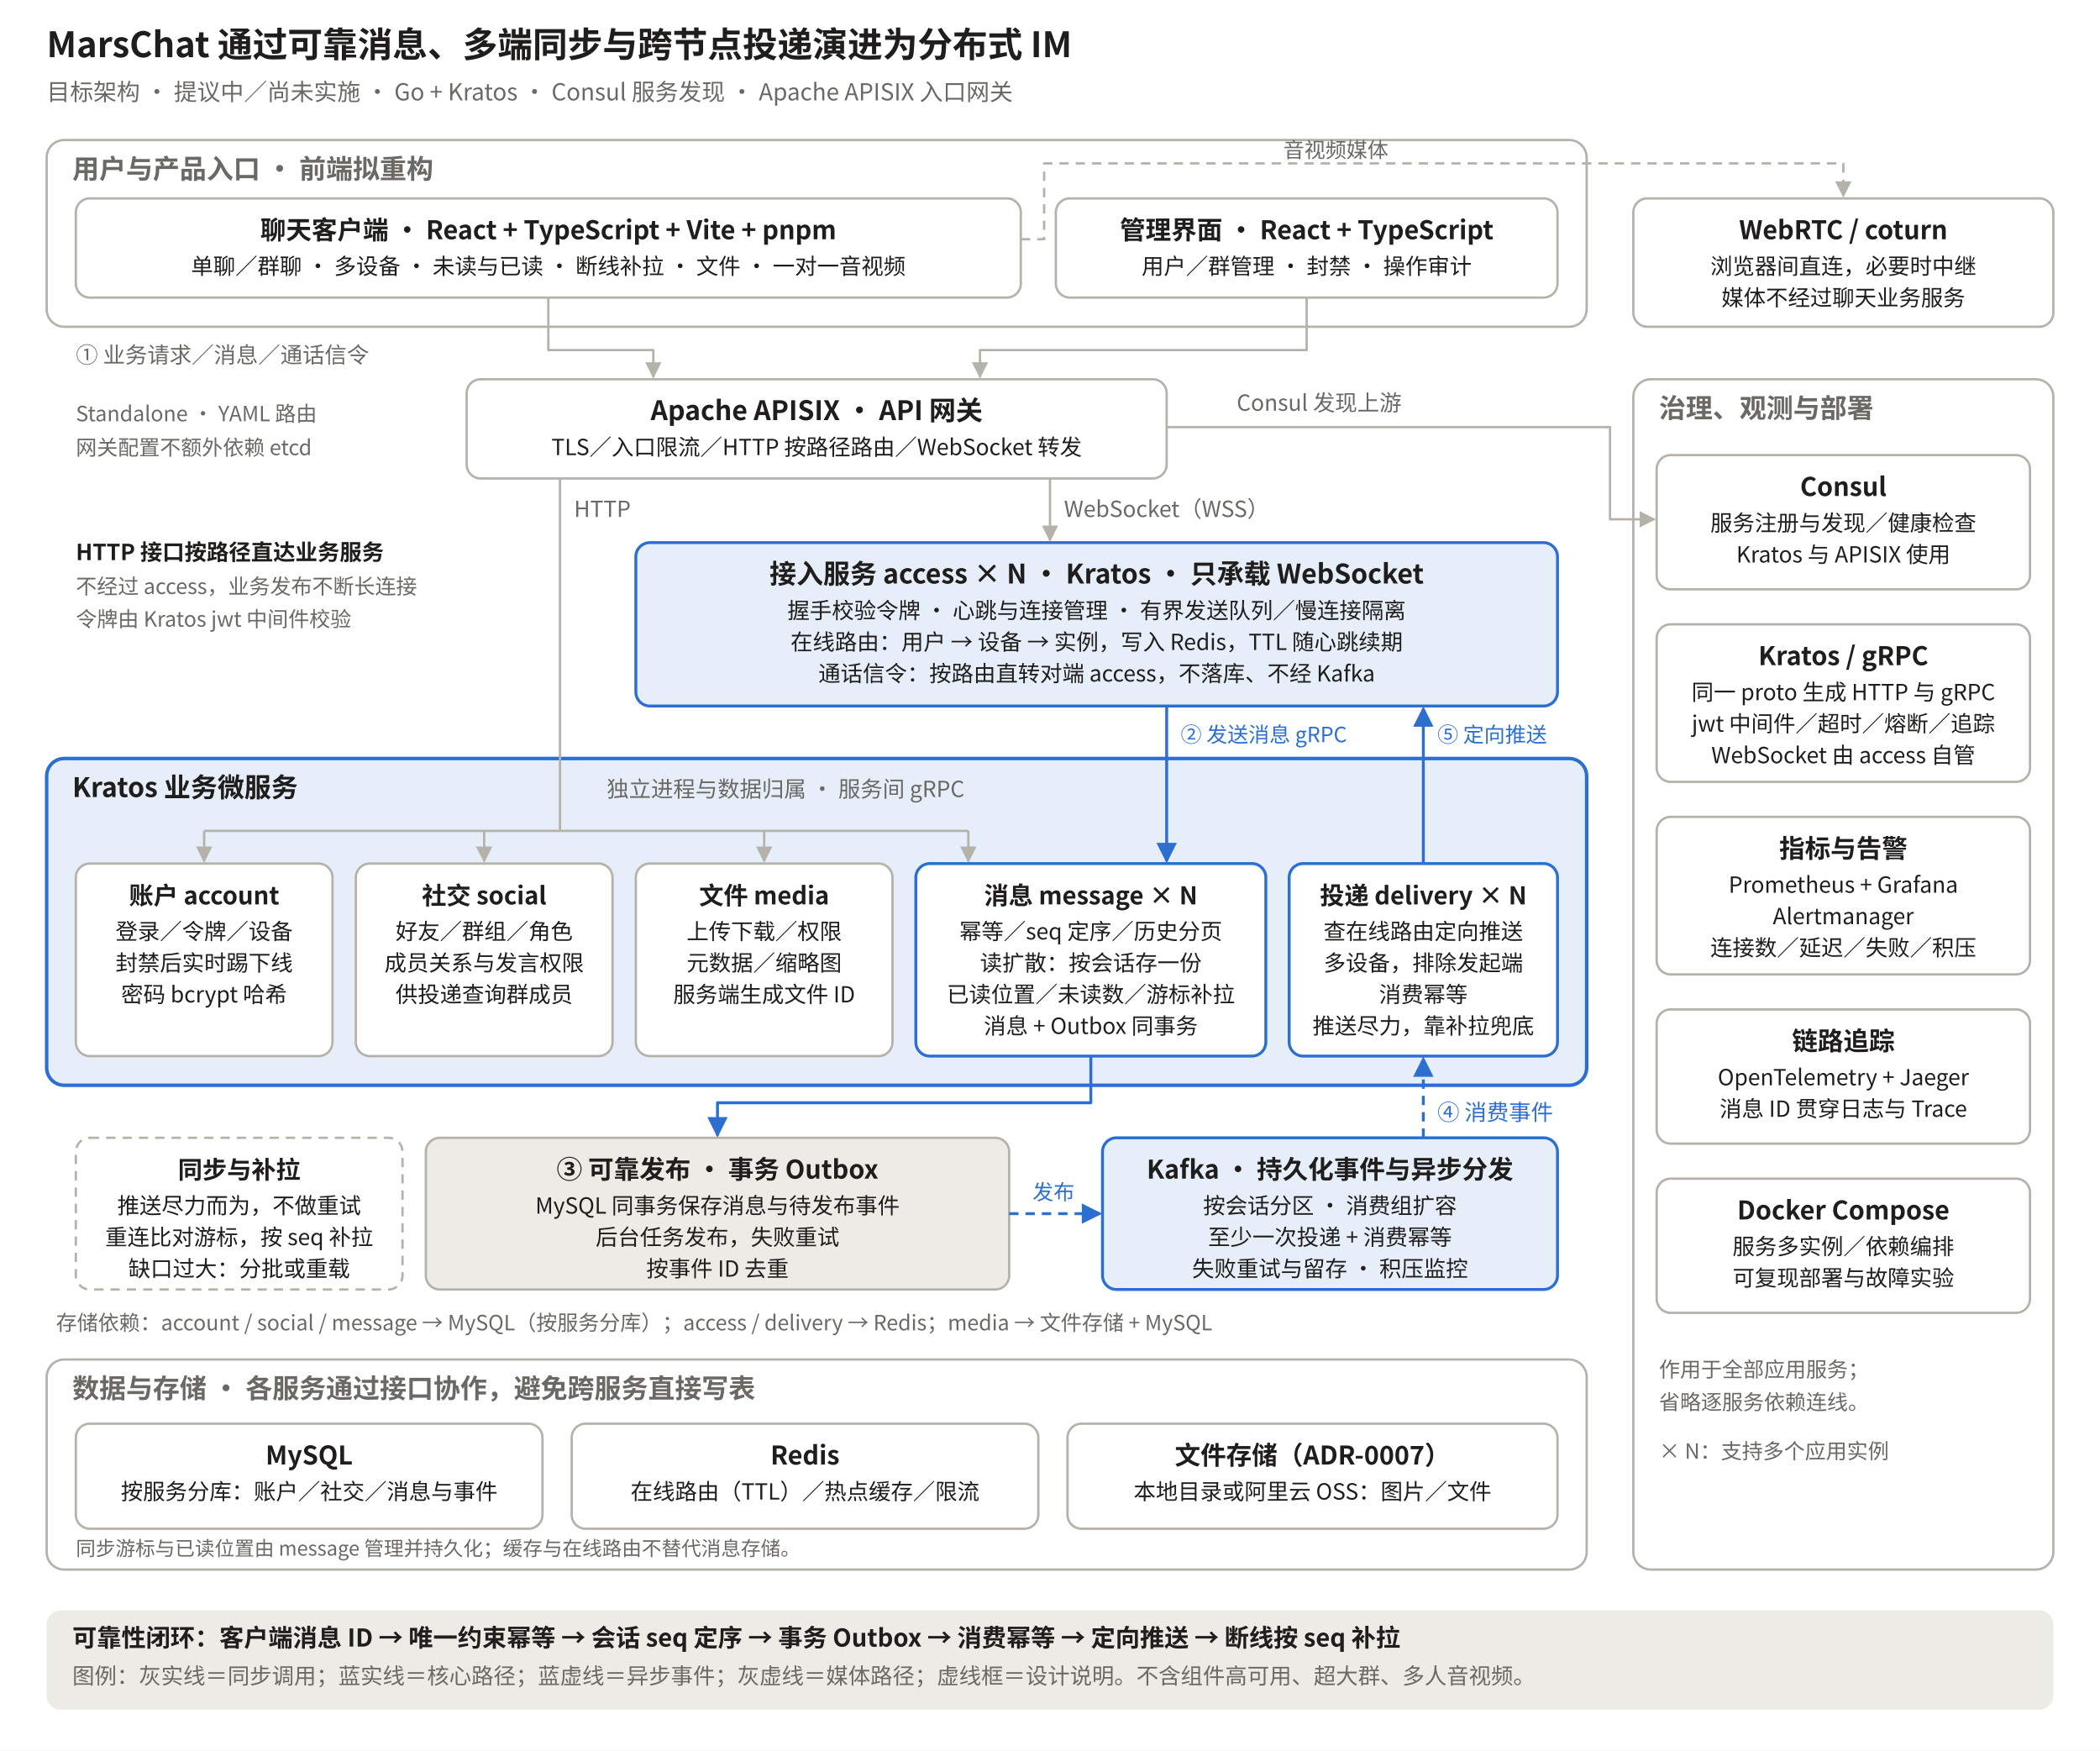
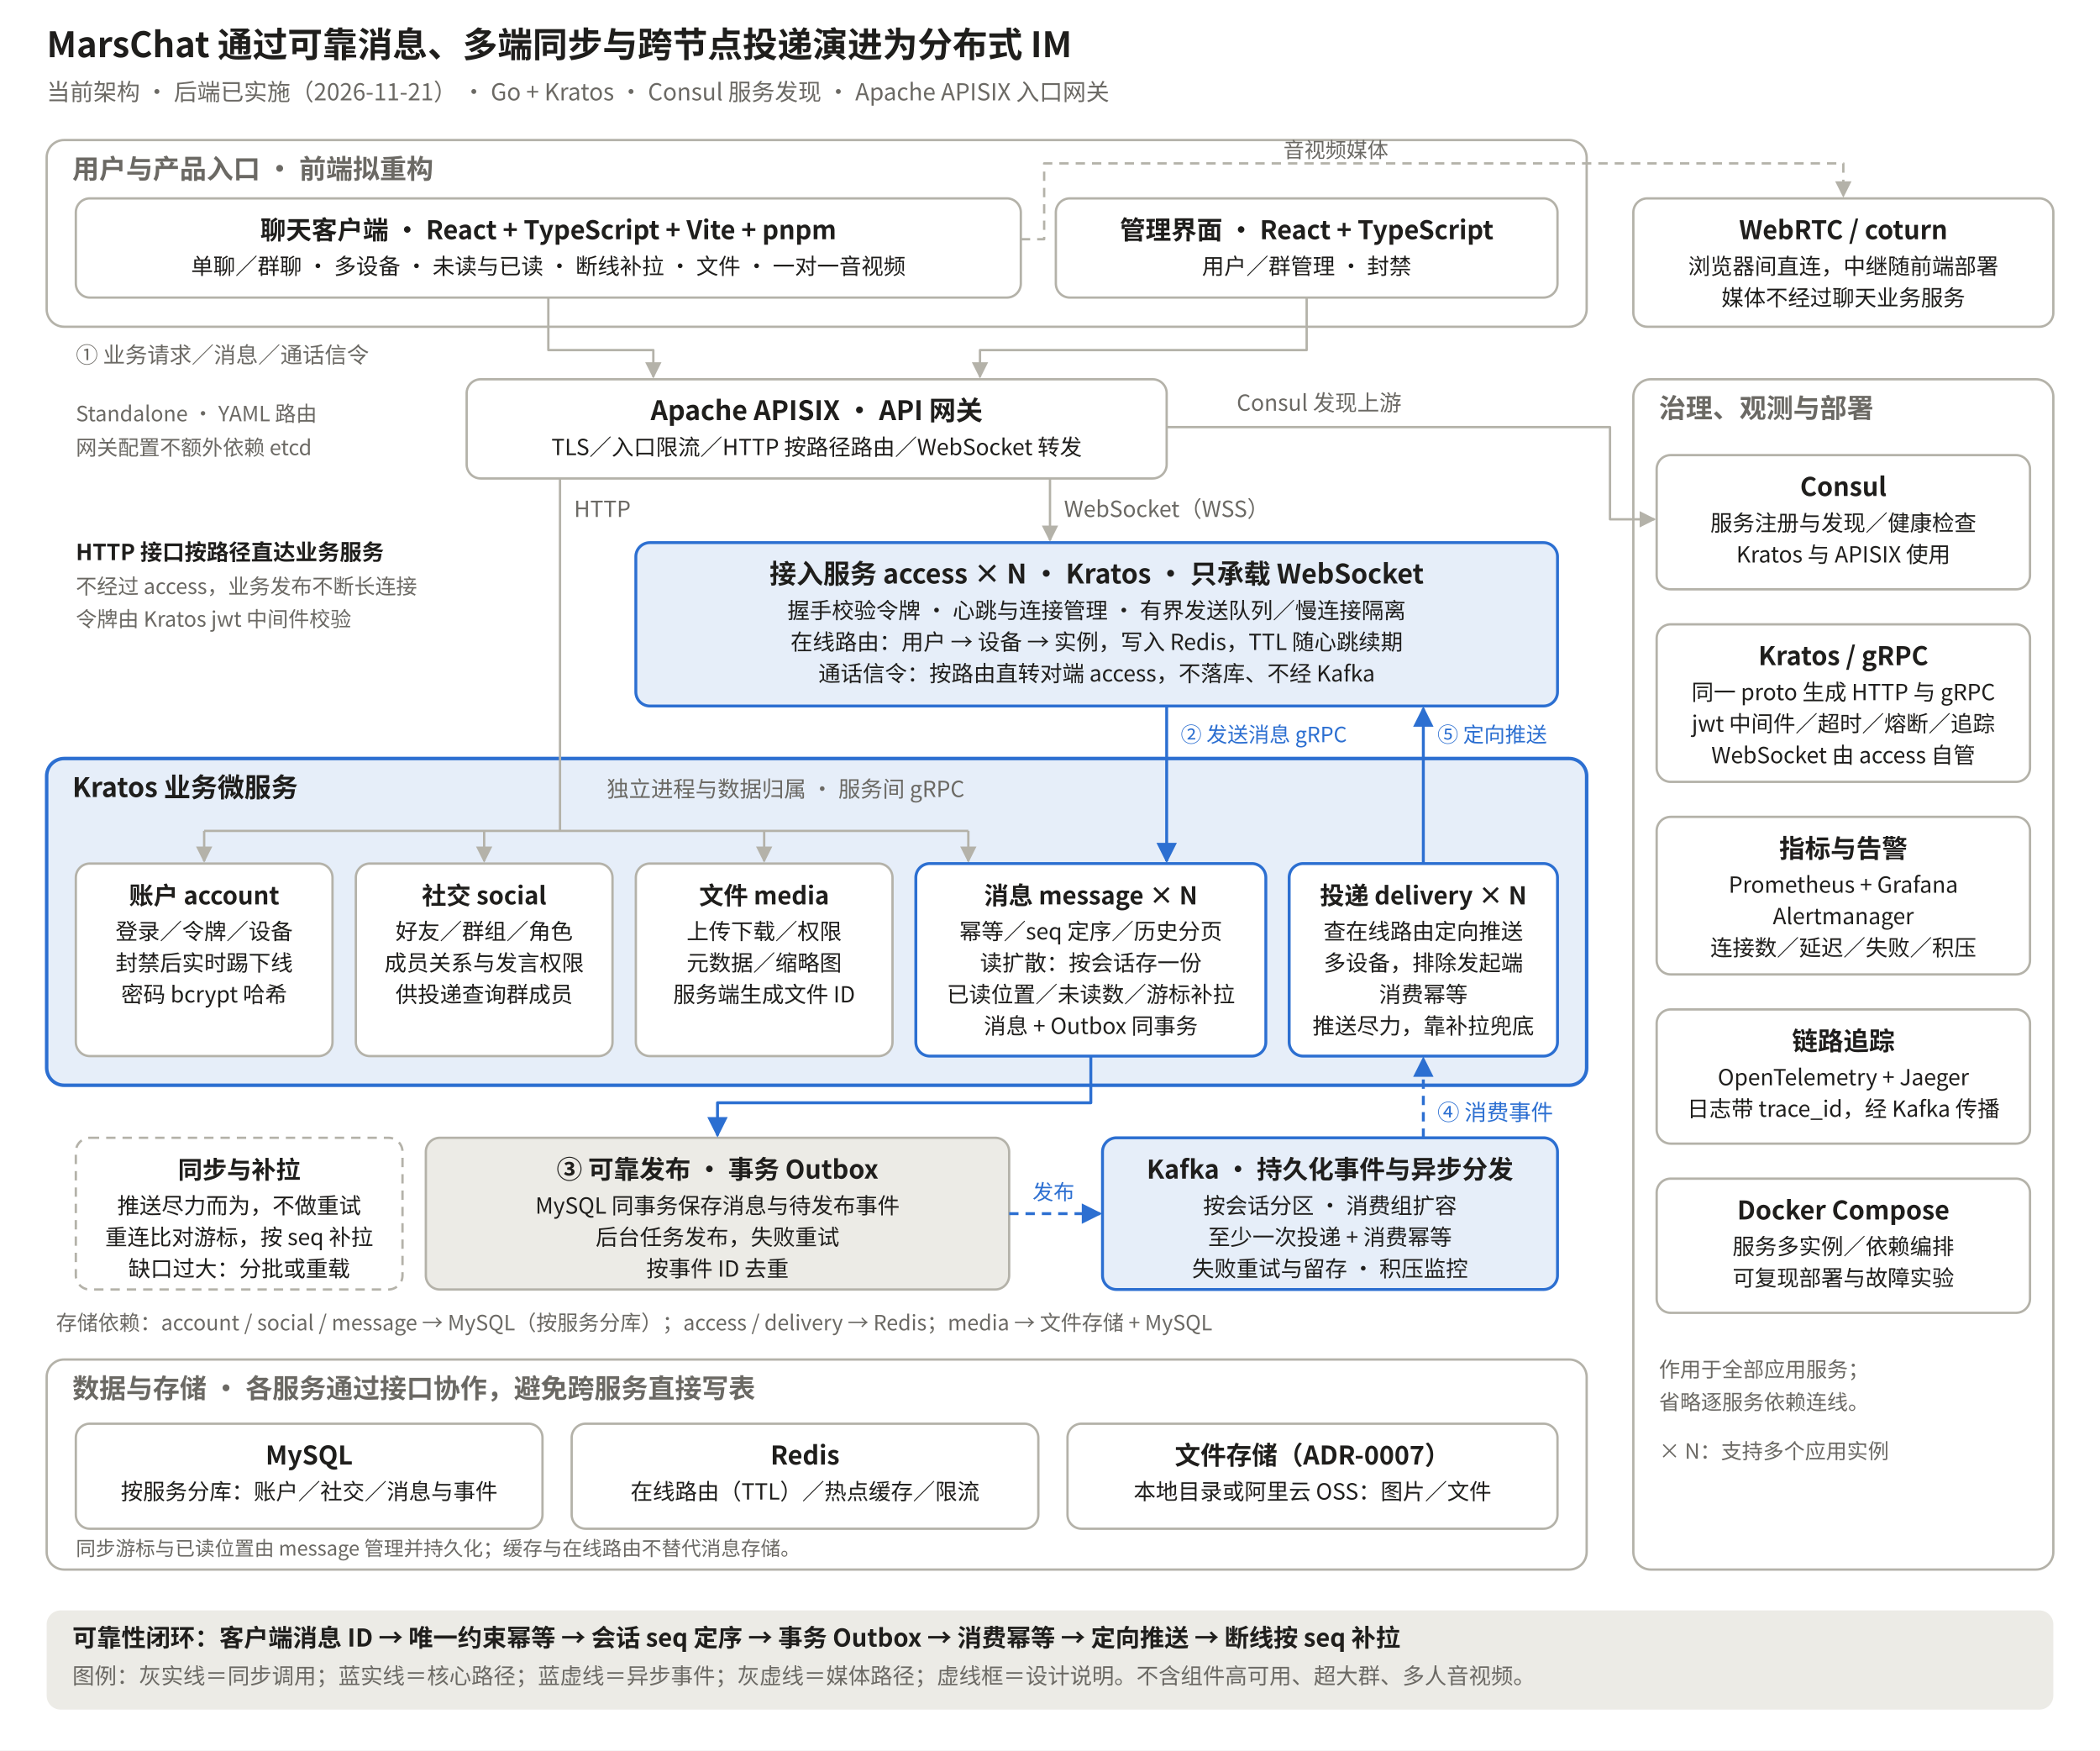
<svg xmlns="http://www.w3.org/2000/svg" width="1800" height="1500" viewBox="0 0 1800 1500" role="img" aria-labelledby="title desc" font-family="Microsoft YaHei, Noto Sans CJK SC, sans-serif">
  <rect width="1800" height="1500" fill="white" />
  <defs>
    <marker id="gray" viewBox="0 0 10 10" refX="9" refY="5" markerWidth="7" markerHeight="7" orient="auto-start-reverse">
      <path d="M0 0L10 5L0 10z" fill="#b4b2a9" />
    </marker>
    <marker id="blue" viewBox="0 0 10 10" refX="9" refY="5" markerWidth="7" markerHeight="7" orient="auto-start-reverse">
      <path d="M0 0L10 5L0 10z" fill="#2c6fd1" />
    </marker>
  </defs>
  <text x="40" y="49" font-size="30" font-weight="600" fill="#1f1e1c" text-anchor="start">MarsChat 通过可靠消息、多端同步与跨节点投递演进为分布式 IM</text>
-   <text x="40" y="86" font-size="20" font-weight="400" fill="#6b6964" text-anchor="start">目标架构 · 提议中／尚未实施 · Go + Kratos · Consul 服务发现 · Apache APISIX 入口网关</text>
+   <text x="40" y="86" font-size="20" font-weight="400" fill="#6b6964" text-anchor="start">当前架构 · 后端已实施（2026-11-21） · Go + Kratos · Consul 服务发现 · Apache APISIX 入口网关</text>
  <rect x="40" y="120" width="1320" height="160" rx="15" fill="white" stroke="#b4b2a9" stroke-width="2" />
  <text x="62" y="153" font-size="23" font-weight="600" fill="#6b6964" text-anchor="start">用户与产品入口 · 前端拟重构</text>
  <rect x="65" y="170" width="810" height="85" rx="12" fill="white" stroke="#b4b2a9" stroke-width="2" />
  <text x="470.0" y="205" font-size="22" font-weight="600" fill="#1f1e1c" text-anchor="middle">聊天客户端 · React + TypeScript + Vite + pnpm</text>
  <text x="470.0" y="235" font-size="19" font-weight="400" fill="#1f1e1c" text-anchor="middle">单聊／群聊 · 多设备 · 未读与已读 · 断线补拉 · 文件 · 一对一音视频</text>
  <rect x="905" y="170" width="430" height="85" rx="12" fill="white" stroke="#b4b2a9" stroke-width="2" />
  <text x="1120.0" y="205" font-size="22" font-weight="600" fill="#1f1e1c" text-anchor="middle">管理界面 · React + TypeScript</text>
-   <text x="1120.0" y="235" font-size="19" font-weight="400" fill="#1f1e1c" text-anchor="middle">用户／群管理 · 封禁 · 操作审计</text>
+   <text x="1120.0" y="235" font-size="19" font-weight="400" fill="#1f1e1c" text-anchor="middle">用户／群管理 · 封禁</text>
  <rect x="1400" y="170" width="360" height="110" rx="12" fill="white" stroke="#b4b2a9" stroke-width="2" />
  <text x="1580.0" y="205" font-size="22" font-weight="600" fill="#1f1e1c" text-anchor="middle">WebRTC / coturn</text>
-   <text x="1580.0" y="235" font-size="19" font-weight="400" fill="#1f1e1c" text-anchor="middle">浏览器间直连，必要时中继</text>
+   <text x="1580.0" y="235" font-size="19" font-weight="400" fill="#1f1e1c" text-anchor="middle">浏览器间直连，中继随前端部署</text>
  <text x="1580.0" y="262" font-size="19" font-weight="400" fill="#1f1e1c" text-anchor="middle">媒体不经过聊天业务服务</text>
  <path d="M875 205H895V140H1580V168" fill="none" stroke="#b4b2a9" stroke-width="2" stroke-linejoin="round" stroke-dasharray="8 6" marker-end="url(#gray)" />
  <text x="1100" y="135" font-size="18" font-weight="400" fill="#6b6964" text-anchor="start">音视频媒体</text>
  <rect x="400" y="325" width="600" height="85" rx="12" fill="white" stroke="#b4b2a9" stroke-width="2" />
  <text x="700.0" y="360" font-size="23" font-weight="600" fill="#1f1e1c" text-anchor="middle">Apache APISIX · API 网关</text>
  <text x="700.0" y="390" font-size="19" font-weight="400" fill="#1f1e1c" text-anchor="middle">TLS／入口限流／HTTP 按路径路由／WebSocket 转发</text>
  <text x="65" y="361" font-size="18" font-weight="400" fill="#6b6964" text-anchor="start">Standalone · YAML 路由</text>
  <text x="65" y="390" font-size="18" font-weight="400" fill="#6b6964" text-anchor="start">网关配置不额外依赖 etcd</text>
  <text x="1060" y="352" font-size="19" font-weight="400" fill="#6b6964" text-anchor="start">Consul 发现上游</text>
  <path d="M470 255V300H560V323" fill="none" stroke="#b4b2a9" stroke-width="2" stroke-linejoin="round" marker-end="url(#gray)" />
  <path d="M1120 255V300H840V323" fill="none" stroke="#b4b2a9" stroke-width="2" stroke-linejoin="round" marker-end="url(#gray)" />
  <text x="65" y="311" font-size="19" font-weight="400" fill="#6b6964" text-anchor="start">① 业务请求／消息／通话信令</text>
  <text x="65" y="480" font-size="19" font-weight="600" fill="#1f1e1c" text-anchor="start">HTTP 接口按路径直达业务服务</text>
  <text x="65" y="509" font-size="18" font-weight="400" fill="#6b6964" text-anchor="start">不经过 access，业务发布不断长连接</text>
  <text x="65" y="537" font-size="18" font-weight="400" fill="#6b6964" text-anchor="start">令牌由 Kratos jwt 中间件校验</text>
  <text x="492" y="443" font-size="19" font-weight="400" fill="#6b6964" text-anchor="start">HTTP</text>
  <path d="M900 410V463" fill="none" stroke="#b4b2a9" stroke-width="2" stroke-linejoin="round" marker-end="url(#gray)" />
  <text x="912" y="443" font-size="19" font-weight="400" fill="#6b6964" text-anchor="start">WebSocket（WSS）</text>
  <rect x="545" y="465" width="790" height="140" rx="12" fill="#e6eef9" stroke="#2c6fd1" stroke-width="2.5" />
  <text x="940.0" y="500" font-size="23" font-weight="600" fill="#1f1e1c" text-anchor="middle">接入服务 access × N · Kratos · 只承载 WebSocket</text>
  <text x="940.0" y="530" font-size="19" font-weight="400" fill="#1f1e1c" text-anchor="middle">握手校验令牌 · 心跳与连接管理 · 有界发送队列／慢连接隔离</text>
  <text x="940.0" y="557" font-size="19" font-weight="400" fill="#1f1e1c" text-anchor="middle">在线路由：用户 → 设备 → 实例，写入 Redis，TTL 随心跳续期</text>
  <text x="940.0" y="584" font-size="19" font-weight="400" fill="#1f1e1c" text-anchor="middle">通话信令：按路由直转对端 access，不落库、不经 Kafka</text>
  <rect x="40" y="650" width="1320" height="280" rx="15" fill="#e6eef9" stroke="#2c6fd1" stroke-width="3" />
  <text x="62" y="683" font-size="23" font-weight="600" fill="#1f1e1c" text-anchor="start">Kratos 业务微服务</text>
  <text x="520" y="683" font-size="19" font-weight="400" fill="#6b6964" text-anchor="start">独立进程与数据归属 · 服务间 gRPC</text>
  <path d="M480 410V712" fill="none" stroke="#b4b2a9" stroke-width="2" stroke-linejoin="round" />
  <path d="M175 712H830" fill="none" stroke="#b4b2a9" stroke-width="2" stroke-linejoin="round" />
  <path d="M175 712V738" fill="none" stroke="#b4b2a9" stroke-width="2" stroke-linejoin="round" marker-end="url(#gray)" />
  <path d="M415 712V738" fill="none" stroke="#b4b2a9" stroke-width="2" stroke-linejoin="round" marker-end="url(#gray)" />
  <path d="M655 712V738" fill="none" stroke="#b4b2a9" stroke-width="2" stroke-linejoin="round" marker-end="url(#gray)" />
  <path d="M830 712V738" fill="none" stroke="#b4b2a9" stroke-width="2" stroke-linejoin="round" marker-end="url(#gray)" />
  <rect x="65" y="740" width="220" height="165" rx="12" fill="white" stroke="#b4b2a9" stroke-width="2" />
  <text x="175.0" y="775" font-size="21" font-weight="600" fill="#1f1e1c" text-anchor="middle">账户 account</text>
  <text x="175.0" y="805" font-size="19" font-weight="400" fill="#1f1e1c" text-anchor="middle">登录／令牌／设备</text>
  <text x="175.0" y="832" font-size="19" font-weight="400" fill="#1f1e1c" text-anchor="middle">封禁后实时踢下线</text>
  <text x="175.0" y="859" font-size="19" font-weight="400" fill="#1f1e1c" text-anchor="middle">密码 bcrypt 哈希</text>
  <rect x="305" y="740" width="220" height="165" rx="12" fill="white" stroke="#b4b2a9" stroke-width="2" />
  <text x="415.0" y="775" font-size="21" font-weight="600" fill="#1f1e1c" text-anchor="middle">社交 social</text>
  <text x="415.0" y="805" font-size="19" font-weight="400" fill="#1f1e1c" text-anchor="middle">好友／群组／角色</text>
  <text x="415.0" y="832" font-size="19" font-weight="400" fill="#1f1e1c" text-anchor="middle">成员关系与发言权限</text>
  <text x="415.0" y="859" font-size="19" font-weight="400" fill="#1f1e1c" text-anchor="middle">供投递查询群成员</text>
  <rect x="545" y="740" width="220" height="165" rx="12" fill="white" stroke="#b4b2a9" stroke-width="2" />
  <text x="655.0" y="775" font-size="21" font-weight="600" fill="#1f1e1c" text-anchor="middle">文件 media</text>
  <text x="655.0" y="805" font-size="19" font-weight="400" fill="#1f1e1c" text-anchor="middle">上传下载／权限</text>
  <text x="655.0" y="832" font-size="19" font-weight="400" fill="#1f1e1c" text-anchor="middle">元数据／缩略图</text>
  <text x="655.0" y="859" font-size="19" font-weight="400" fill="#1f1e1c" text-anchor="middle">服务端生成文件 ID</text>
  <rect x="785" y="740" width="300" height="165" rx="12" fill="white" stroke="#2c6fd1" stroke-width="2.5" />
  <text x="935.0" y="775" font-size="21" font-weight="600" fill="#1f1e1c" text-anchor="middle">消息 message × N</text>
  <text x="935.0" y="805" font-size="19" font-weight="400" fill="#1f1e1c" text-anchor="middle">幂等／seq 定序／历史分页</text>
  <text x="935.0" y="832" font-size="19" font-weight="400" fill="#1f1e1c" text-anchor="middle">读扩散：按会话存一份</text>
  <text x="935.0" y="859" font-size="19" font-weight="400" fill="#1f1e1c" text-anchor="middle">已读位置／未读数／游标补拉</text>
  <text x="935.0" y="886" font-size="19" font-weight="400" fill="#1f1e1c" text-anchor="middle">消息 + Outbox 同事务</text>
  <rect x="1105" y="740" width="230" height="165" rx="12" fill="white" stroke="#2c6fd1" stroke-width="2.5" />
  <text x="1220.0" y="775" font-size="21" font-weight="600" fill="#1f1e1c" text-anchor="middle">投递 delivery × N</text>
  <text x="1220.0" y="805" font-size="19" font-weight="400" fill="#1f1e1c" text-anchor="middle">查在线路由定向推送</text>
  <text x="1220.0" y="832" font-size="19" font-weight="400" fill="#1f1e1c" text-anchor="middle">多设备，排除发起端</text>
  <text x="1220.0" y="859" font-size="19" font-weight="400" fill="#1f1e1c" text-anchor="middle">消费幂等</text>
  <text x="1220.0" y="886" font-size="19" font-weight="400" fill="#1f1e1c" text-anchor="middle">推送尽力，靠补拉兜底</text>
  <path d="M1000 605V738" fill="none" stroke="#2c6fd1" stroke-width="2.5" stroke-linejoin="round" marker-end="url(#blue)" />
  <text x="1012" y="636" font-size="18" font-weight="400" fill="#2c6fd1" text-anchor="start">② 发送消息 gRPC</text>
  <path d="M1220 740V607" fill="none" stroke="#2c6fd1" stroke-width="2.5" stroke-linejoin="round" marker-end="url(#blue)" />
  <text x="1232" y="636" font-size="18" font-weight="400" fill="#2c6fd1" text-anchor="start">⑤ 定向推送</text>
  <rect x="65" y="975" width="280" height="130" rx="12" fill="white" stroke="#b4b2a9" stroke-width="2" stroke-dasharray="8 6" />
  <text x="205.0" y="1010" font-size="21" font-weight="600" fill="#1f1e1c" text-anchor="middle">同步与补拉</text>
  <text x="205.0" y="1040" font-size="19" font-weight="400" fill="#1f1e1c" text-anchor="middle">推送尽力而为，不做重试</text>
  <text x="205.0" y="1067" font-size="19" font-weight="400" fill="#1f1e1c" text-anchor="middle">重连比对游标，按 seq 补拉</text>
  <text x="205.0" y="1094" font-size="19" font-weight="400" fill="#1f1e1c" text-anchor="middle">缺口过大：分批或重载</text>
  <rect x="365" y="975" width="500" height="130" rx="12" fill="#ecebe6" stroke="#b4b2a9" stroke-width="2" />
  <text x="615.0" y="1010" font-size="22" font-weight="600" fill="#1f1e1c" text-anchor="middle">③ 可靠发布 · 事务 Outbox</text>
  <text x="615.0" y="1040" font-size="19" font-weight="400" fill="#1f1e1c" text-anchor="middle">MySQL 同事务保存消息与待发布事件</text>
  <text x="615.0" y="1067" font-size="19" font-weight="400" fill="#1f1e1c" text-anchor="middle">后台任务发布，失败重试</text>
  <text x="615.0" y="1094" font-size="19" font-weight="400" fill="#1f1e1c" text-anchor="middle">按事件 ID 去重</text>
  <rect x="945" y="975" width="390" height="130" rx="12" fill="#e6eef9" stroke="#2c6fd1" stroke-width="2.5" />
  <text x="1140.0" y="1010" font-size="22" font-weight="600" fill="#1f1e1c" text-anchor="middle">Kafka · 持久化事件与异步分发</text>
  <text x="1140.0" y="1040" font-size="19" font-weight="400" fill="#1f1e1c" text-anchor="middle">按会话分区 · 消费组扩容</text>
  <text x="1140.0" y="1067" font-size="19" font-weight="400" fill="#1f1e1c" text-anchor="middle">至少一次投递 + 消费幂等</text>
  <text x="1140.0" y="1094" font-size="19" font-weight="400" fill="#1f1e1c" text-anchor="middle">失败重试与留存 · 积压监控</text>
  <path d="M935 905V945H615V973" fill="none" stroke="#2c6fd1" stroke-width="2.5" stroke-linejoin="round" marker-end="url(#blue)" />
  <path d="M865 1040H943" fill="none" stroke="#2c6fd1" stroke-width="2.5" stroke-linejoin="round" stroke-dasharray="8 6" marker-end="url(#blue)" />
  <text x="885" y="1028" font-size="18" font-weight="400" fill="#2c6fd1" text-anchor="start">发布</text>
  <path d="M1220 975V907" fill="none" stroke="#2c6fd1" stroke-width="2.5" stroke-linejoin="round" stroke-dasharray="8 6" marker-end="url(#blue)" />
  <text x="1232" y="960" font-size="19" font-weight="400" fill="#2c6fd1" text-anchor="start">④ 消费事件</text>
  <text x="48" y="1140" font-size="18" font-weight="400" fill="#6b6964" text-anchor="start">存储依赖：account / social / message → MySQL（按服务分库）；access / delivery → Redis；media → 文件存储 + MySQL</text>
  <rect x="40" y="1165" width="1320" height="180" rx="15" fill="white" stroke="#b4b2a9" stroke-width="2" />
  <text x="62" y="1198" font-size="23" font-weight="600" fill="#6b6964" text-anchor="start">数据与存储 · 各服务通过接口协作，避免跨服务直接写表</text>
  <rect x="65" y="1220" width="400" height="90" rx="12" fill="white" stroke="#b4b2a9" stroke-width="2" />
  <text x="265.0" y="1255" font-size="22" font-weight="600" fill="#1f1e1c" text-anchor="middle">MySQL</text>
  <text x="265.0" y="1285" font-size="19" font-weight="400" fill="#1f1e1c" text-anchor="middle">按服务分库：账户／社交／消息与事件</text>
  <rect x="490" y="1220" width="400" height="90" rx="12" fill="white" stroke="#b4b2a9" stroke-width="2" />
  <text x="690.0" y="1255" font-size="22" font-weight="600" fill="#1f1e1c" text-anchor="middle">Redis</text>
  <text x="690.0" y="1285" font-size="19" font-weight="400" fill="#1f1e1c" text-anchor="middle">在线路由（TTL）／热点缓存／限流</text>
  <rect x="915" y="1220" width="420" height="90" rx="12" fill="white" stroke="#b4b2a9" stroke-width="2" />
  <text x="1125.0" y="1255" font-size="22" font-weight="600" fill="#1f1e1c" text-anchor="middle">文件存储（ADR-0007）</text>
  <text x="1125.0" y="1285" font-size="19" font-weight="400" fill="#1f1e1c" text-anchor="middle">本地目录或阿里云 OSS：图片／文件</text>
  <text x="65" y="1333" font-size="17" font-weight="400" fill="#6b6964" text-anchor="start">同步游标与已读位置由 message 管理并持久化；缓存与在线路由不替代消息存储。</text>
  <rect x="1400" y="325" width="360" height="1020" rx="15" fill="white" stroke="#b4b2a9" stroke-width="2" />
  <text x="1422" y="358" font-size="23" font-weight="600" fill="#6b6964" text-anchor="start">治理、观测与部署</text>
  <rect x="1420" y="390" width="320" height="115" rx="12" fill="white" stroke="#b4b2a9" stroke-width="2" />
  <text x="1580.0" y="425" font-size="22" font-weight="600" fill="#1f1e1c" text-anchor="middle">Consul</text>
  <text x="1580.0" y="455" font-size="19" font-weight="400" fill="#1f1e1c" text-anchor="middle">服务注册与发现／健康检查</text>
  <text x="1580.0" y="482" font-size="19" font-weight="400" fill="#1f1e1c" text-anchor="middle">Kratos 与 APISIX 使用</text>
  <rect x="1420" y="535" width="320" height="135" rx="12" fill="white" stroke="#b4b2a9" stroke-width="2" />
  <text x="1580.0" y="570" font-size="22" font-weight="600" fill="#1f1e1c" text-anchor="middle">Kratos / gRPC</text>
  <text x="1580.0" y="600" font-size="19" font-weight="400" fill="#1f1e1c" text-anchor="middle">同一 proto 生成 HTTP 与 gRPC</text>
  <text x="1580.0" y="627" font-size="19" font-weight="400" fill="#1f1e1c" text-anchor="middle">jwt 中间件／超时／熔断／追踪</text>
  <text x="1580.0" y="654" font-size="19" font-weight="400" fill="#1f1e1c" text-anchor="middle">WebSocket 由 access 自管</text>
  <rect x="1420" y="700" width="320" height="135" rx="12" fill="white" stroke="#b4b2a9" stroke-width="2" />
  <text x="1580.0" y="735" font-size="22" font-weight="600" fill="#1f1e1c" text-anchor="middle">指标与告警</text>
  <text x="1580.0" y="765" font-size="19" font-weight="400" fill="#1f1e1c" text-anchor="middle">Prometheus + Grafana</text>
  <text x="1580.0" y="792" font-size="19" font-weight="400" fill="#1f1e1c" text-anchor="middle">Alertmanager</text>
  <text x="1580.0" y="819" font-size="19" font-weight="400" fill="#1f1e1c" text-anchor="middle">连接数／延迟／失败／积压</text>
  <rect x="1420" y="865" width="320" height="115" rx="12" fill="white" stroke="#b4b2a9" stroke-width="2" />
  <text x="1580.0" y="900" font-size="22" font-weight="600" fill="#1f1e1c" text-anchor="middle">链路追踪</text>
  <text x="1580.0" y="930" font-size="19" font-weight="400" fill="#1f1e1c" text-anchor="middle">OpenTelemetry + Jaeger</text>
-   <text x="1580.0" y="957" font-size="19" font-weight="400" fill="#1f1e1c" text-anchor="middle">消息 ID 贯穿日志与 Trace</text>
+   <text x="1580.0" y="957" font-size="19" font-weight="400" fill="#1f1e1c" text-anchor="middle">日志带 trace_id，经 Kafka 传播</text>
  <rect x="1420" y="1010" width="320" height="115" rx="12" fill="white" stroke="#b4b2a9" stroke-width="2" />
  <text x="1580.0" y="1045" font-size="22" font-weight="600" fill="#1f1e1c" text-anchor="middle">Docker Compose</text>
  <text x="1580.0" y="1075" font-size="19" font-weight="400" fill="#1f1e1c" text-anchor="middle">服务多实例／依赖编排</text>
  <text x="1580.0" y="1102" font-size="19" font-weight="400" fill="#1f1e1c" text-anchor="middle">可复现部署与故障实验</text>
  <text x="1422" y="1180" font-size="18" font-weight="400" fill="#6b6964" text-anchor="start">作用于全部应用服务；</text>
  <text x="1422" y="1208" font-size="18" font-weight="400" fill="#6b6964" text-anchor="start">省略逐服务依赖连线。</text>
  <text x="1422" y="1250" font-size="18" font-weight="400" fill="#6b6964" text-anchor="start">× N：支持多个应用实例</text>
  <path d="M1000 366H1380V445H1418" fill="none" stroke="#b4b2a9" stroke-width="2" stroke-linejoin="round" marker-end="url(#gray)" />
  <rect x="40" y="1380" width="1720" height="85" rx="12" fill="#ecebe6" />
  <text x="62" y="1411" font-size="21" font-weight="600" fill="#1f1e1c" text-anchor="start">可靠性闭环：客户端消息 ID → 唯一约束幂等 → 会话 seq 定序 → 事务 Outbox → 消费幂等 → 定向推送 → 断线按 seq 补拉</text>
  <text x="62" y="1443" font-size="19" font-weight="400" fill="#6b6964" text-anchor="start">图例：灰实线＝同步调用；蓝实线＝核心路径；蓝虚线＝异步事件；灰虚线＝媒体路径；虚线框＝设计说明。不含组件高可用、超大群、多人音视频。</text>
</svg>
